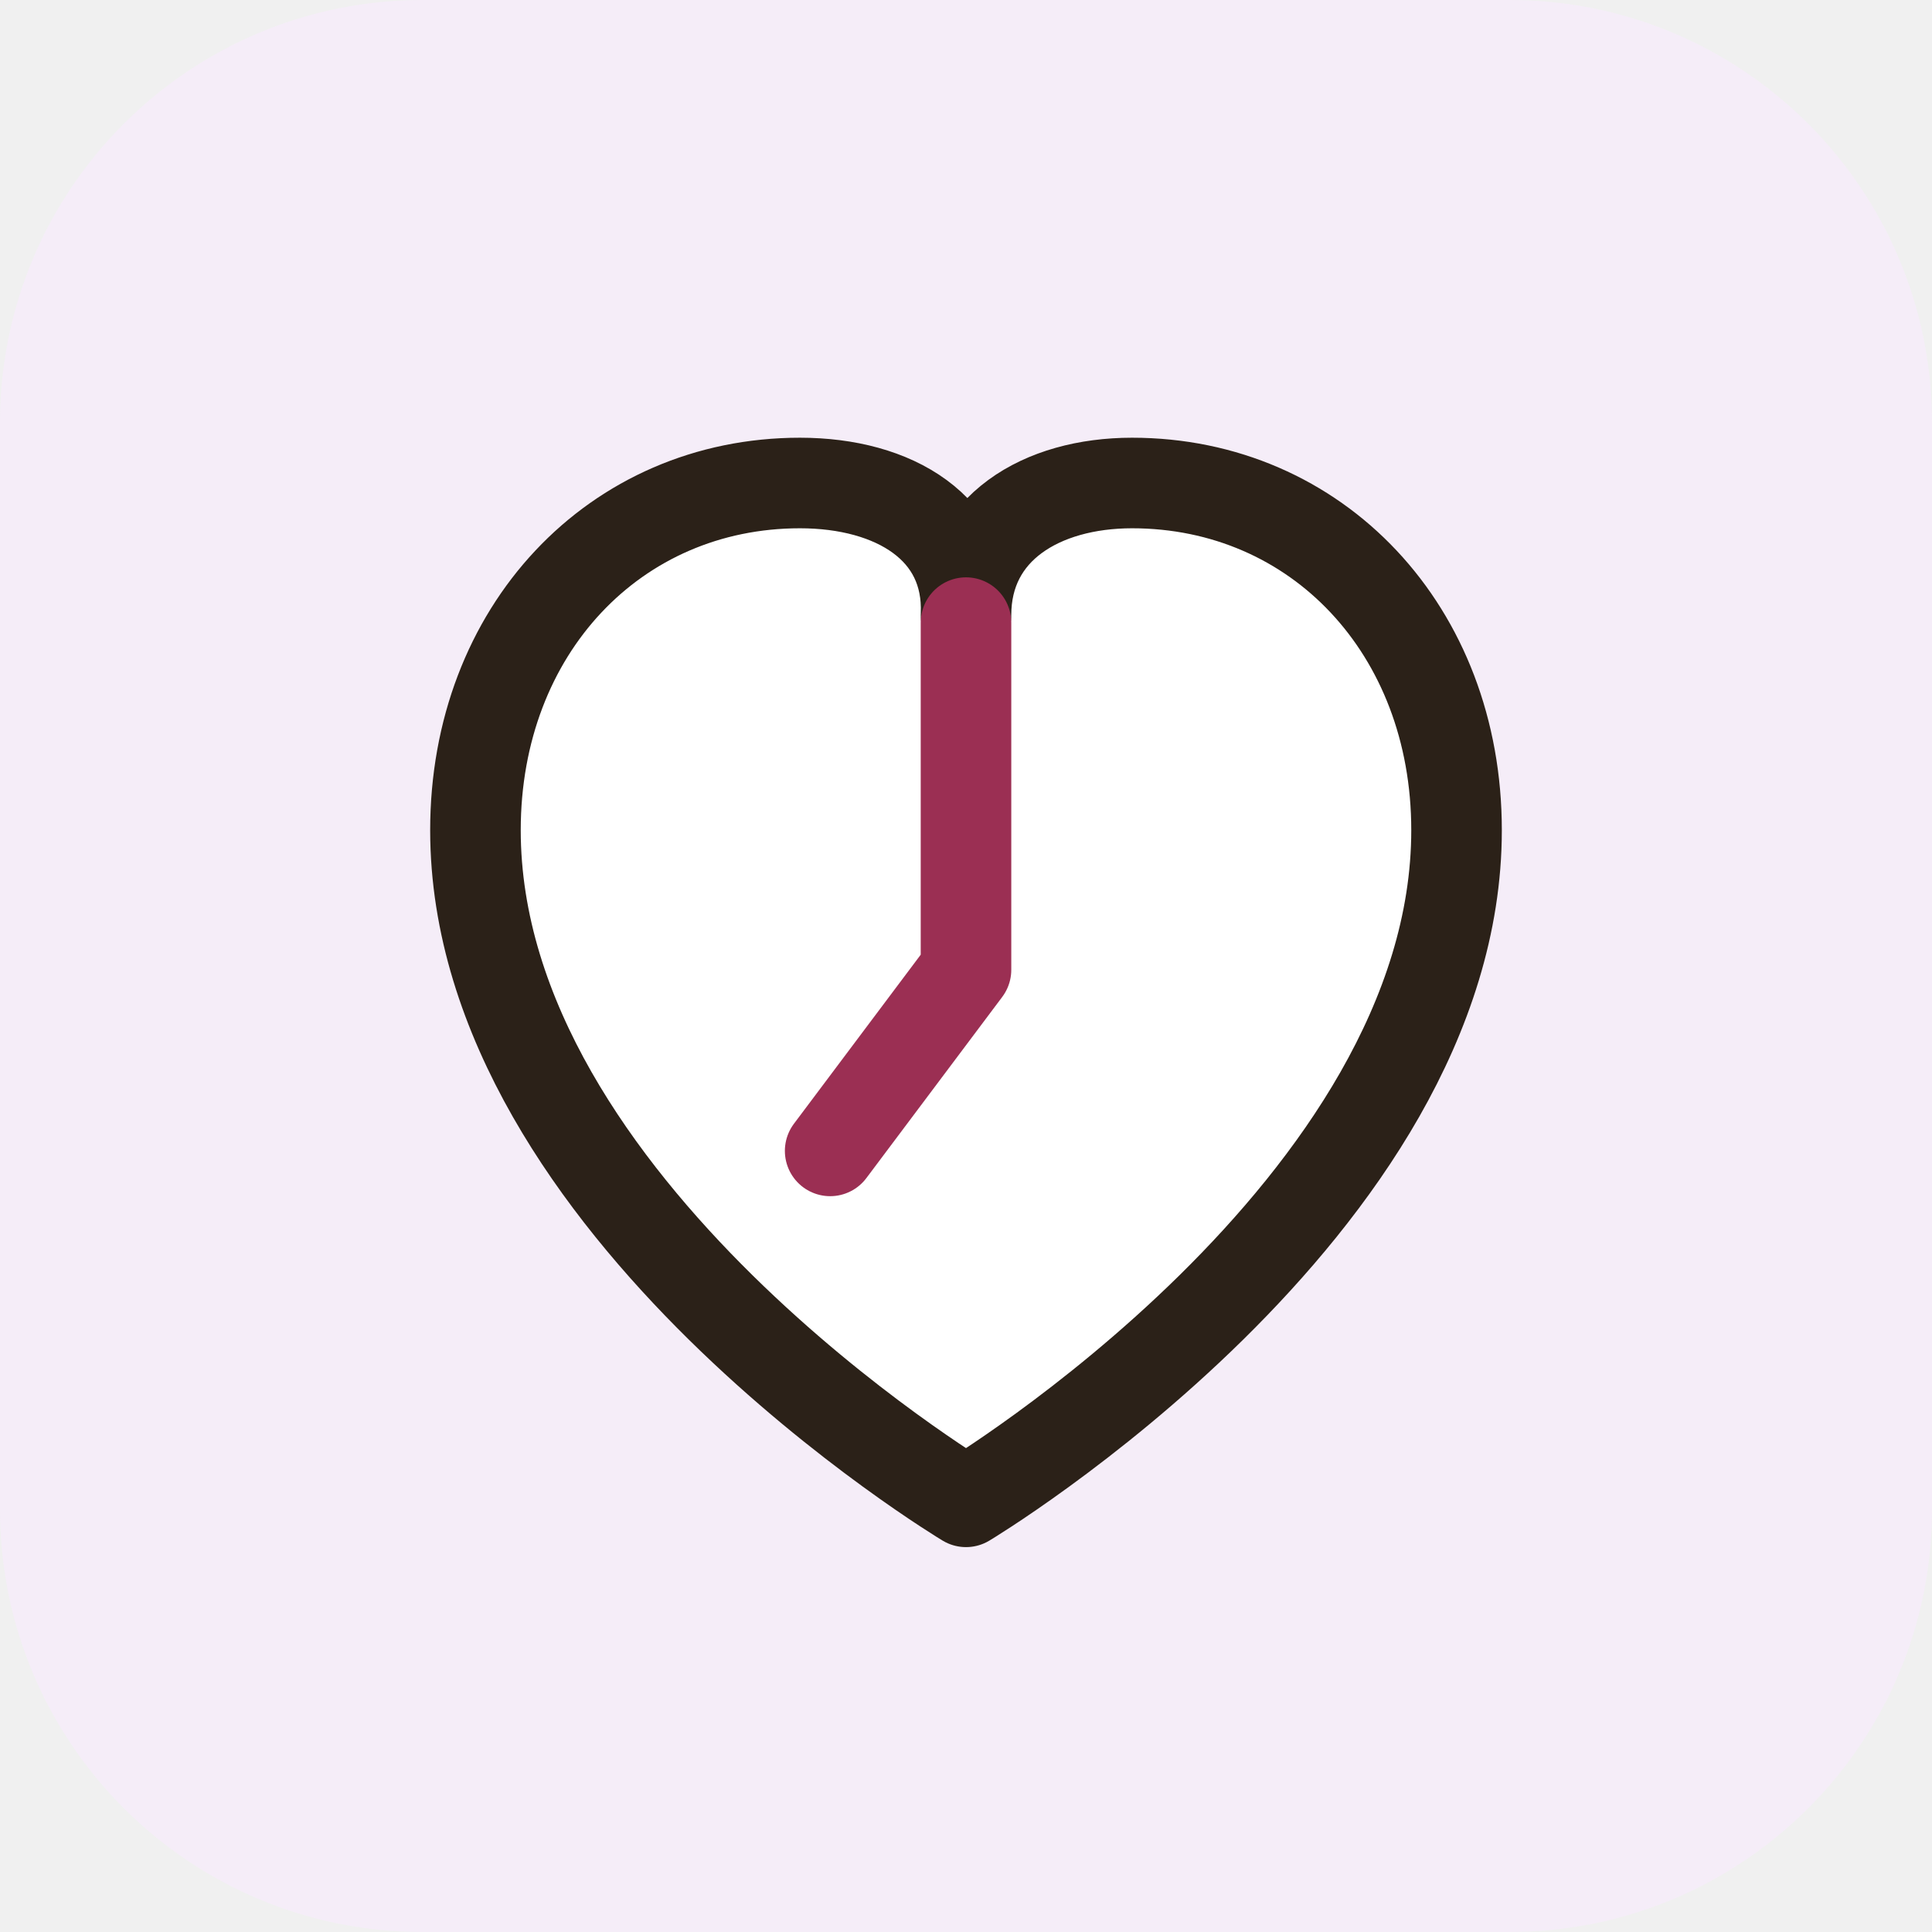
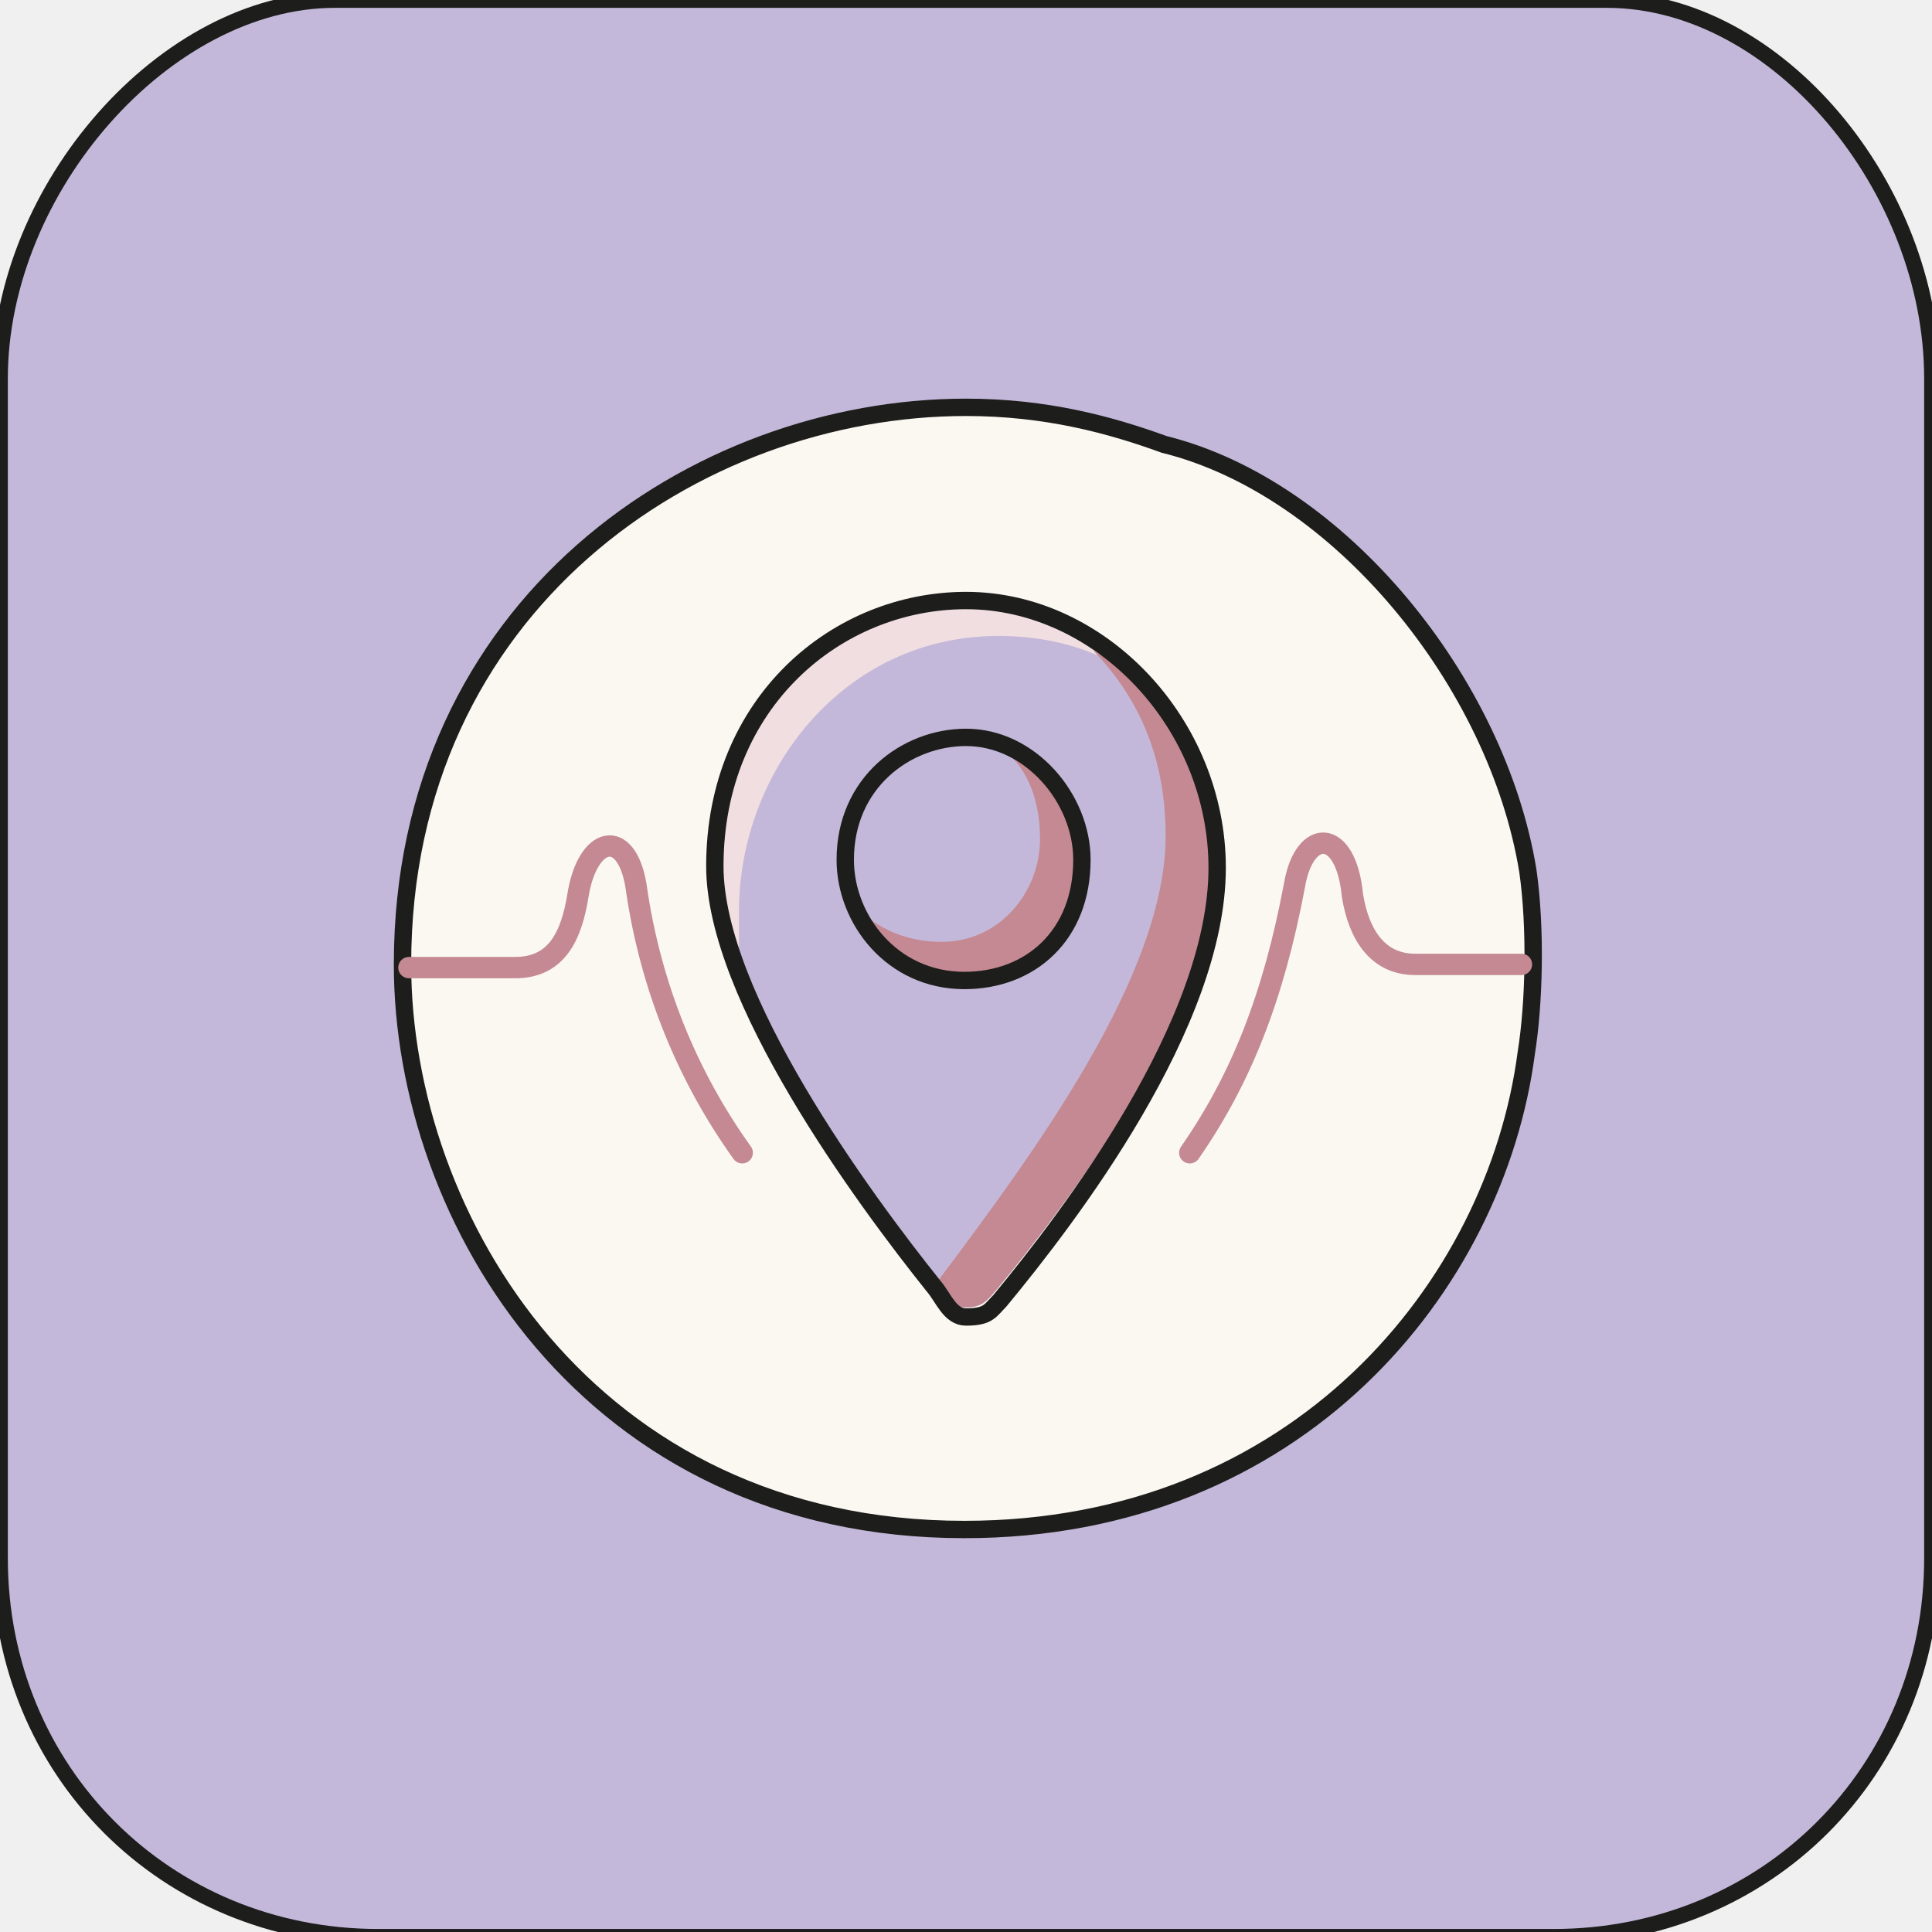
- <svg xmlns="http://www.w3.org/2000/svg" viewBox="0 0 512 512">
-   <rect width="512" height="512" rx="112" fill="#f5edf8" />
-   <path d="M256 398s-130-78-130-178c0-53 37-92 86-92 25 0 45 12 44 35 0-23 20-35 44-35 49 0 86 39 86 92 0 100-130 178-130 178z" fill="#ffffff" stroke="#2b2118" stroke-width="24" stroke-linejoin="round" />
-   <path d="M256 165v92l-36 48" fill="none" stroke="#9b2f53" stroke-width="24" stroke-linecap="round" stroke-linejoin="round" />
+ <svg xmlns="http://www.w3.org/2000/svg" viewBox="0 0 120 120">
+   <style type="text/css">.cls-0 {fill:#C4B8DA;}
+ .cls-1 {fill:none;stroke:#1D1D1B;stroke-width:0.975;stroke-miterlimit:10;}
+ .cls-2 {fill:#FBF8F1;}
+ .cls-3 {fill:none;stroke:#1D1D1B;stroke-width:1.078;stroke-miterlimit:10;}
+ .cls-4 {fill:#C48992;}
+ .cls-5 {fill:#C4B8DA;}
+ .cls-6 {fill:#F1DEE0;}
+ .cls-7 {fill:none;stroke:#1D1D1B;stroke-width:1.078;stroke-linecap:round;stroke-linejoin:round;stroke-miterlimit:10;}
+ .cls-8 {fill:none;stroke:#C48992;stroke-width:1.326;stroke-linecap:round;stroke-linejoin:round;stroke-miterlimit:10;}</style>
+   <path class="cls-0" d="m96.5 120.3h-73c-13.2 0-23.5-10.3-23.5-23.5v-73.3c0-11.8 10.3-23.5 20.8-23.5h79c10.6 0 20.2 11.7 20.2 23.5v73.3c0 13.2-10.3 23.5-23.5 23.5z" />
+   <path class="cls-1" d="m96.5 120.3h-73c-13.2 0-23.5-10.3-23.5-23.5v-73.3c0-11.8 10.3-23.5 20.8-23.5h79c10.6 0 20.2 11.7 20.2 23.5v73.3c0 13.2-10.3 23.5-23.5 23.5z" />
+   <path class="cls-2" d="m94.9 54.1c-1.9-11.7-11.7-22.8-22.1-26.4-3.8-1.4-7.8-2.4-12.8-2.4-16.8 0-35 13.3-35 34.6 0 15.8 11.6 35.1 34.9 35.1 20.7 0 33-15.1 34.9-29.6 0.5-3.6 0.5-7.8 0.1-11.3z" />
+   <path class="cls-3" d="m94.9 54.1c-1.9-11.7-11.7-23.8-22.6-26.5-3.3-1.2-7.3-2.3-12.3-2.3-16.8 0-35 12.3-35 34.6 0 15.8 11.6 35.1 34.9 35.1 20.7 0 33-15.1 34.9-29.6 0.5-3.1 0.6-7.8 0.1-11.3z" />
+   <path class="cls-5" d="m60 37.3c-8 0-15.6 6.3-15.6 16.5 0 8.1 9.2 20.6 13.6 26.1 0.6 0.7 1 1.3 2 1.3s1.3-0.4 1.9-1.1c4.3-5.2 13.7-17.6 13.7-26.2 0-8.9-7.2-16.6-15.6-16.6z" />
+   <path class="cls-6" d="m45.9 56.6c0-8.7 6.5-17.1 16.1-17.1 2.5 0 4.9 0.5 7 1.6-2.4-2.3-5.6-3.8-9-3.8-8 0-15.6 6.3-15.6 16.5 0 1.8 0.5 3.8 1.5 6v-3.2z" />
+   <path class="cls-4" d="m67.9 40.4c2.5 2.6 4.5 6.2 4.5 11.5 0 8.6-8 19.5-14.4 28 0.6 0.7 1 1.3 2 1.3s1.3-0.4 1.9-1.1c4.3-5.2 13.7-17.6 13.7-26.2 0-5.8-3.2-10.9-7.7-13.5z" />
+   <path class="cls-7" d="m60 37.3c-8 0-15.6 6.3-15.6 16.5 0 8.1 9.2 20.6 13.6 26.1 0.6 0.7 1 1.9 2 1.9 1.4 0 1.5-0.4 2.1-1 4.3-5.2 13.5-17.2 13.5-26.9 0-8.9-7.2-16.6-15.6-16.6z" />
+   <path class="cls-5" d="m60 45.8c-3.7 0-7.5 2.8-7.5 7.6 0 3.7 2.9 7.5 7.4 7.5 4.1 0 7.3-3 7.3-7.5 0-3.8-3.2-7.6-7.2-7.6z" />
+   <path class="cls-4" d="m62.1 46.4c1.5 1 2.5 3 2.5 5.7 0 3.3-2.5 6.4-6.1 6.4-1.9 0-3.6-0.6-5.1-1.9 1 2.3 3.2 4.3 6.5 4.3 4.1 0 7.3-3 7.3-7.5 0-3-2.2-6-5.1-7z" />
+   <path class="cls-7" d="m60 45.8c-3.7 0-7.5 2.8-7.5 7.6 0 3.7 2.9 7.5 7.4 7.5 4.1 0 7.3-2.8 7.3-7.5 0-3.8-3.2-7.6-7.2-7.6z" />
+   <path class="cls-8" d="m25.4 60.1h6.6c2.6 0 3.5-2 3.9-4.5 0.6-3.7 3-4.2 3.6-0.6 0.9 6.4 3.3 12 6.6 16.6" />
+   <path class="cls-8" d="m73.9 71.6c3.2-4.6 5.2-9.7 6.5-16.6 0.6-3.6 3.2-3.6 3.6 0.6 0.4 2.5 1.6 4.3 3.9 4.3h6.6" />
</svg>
